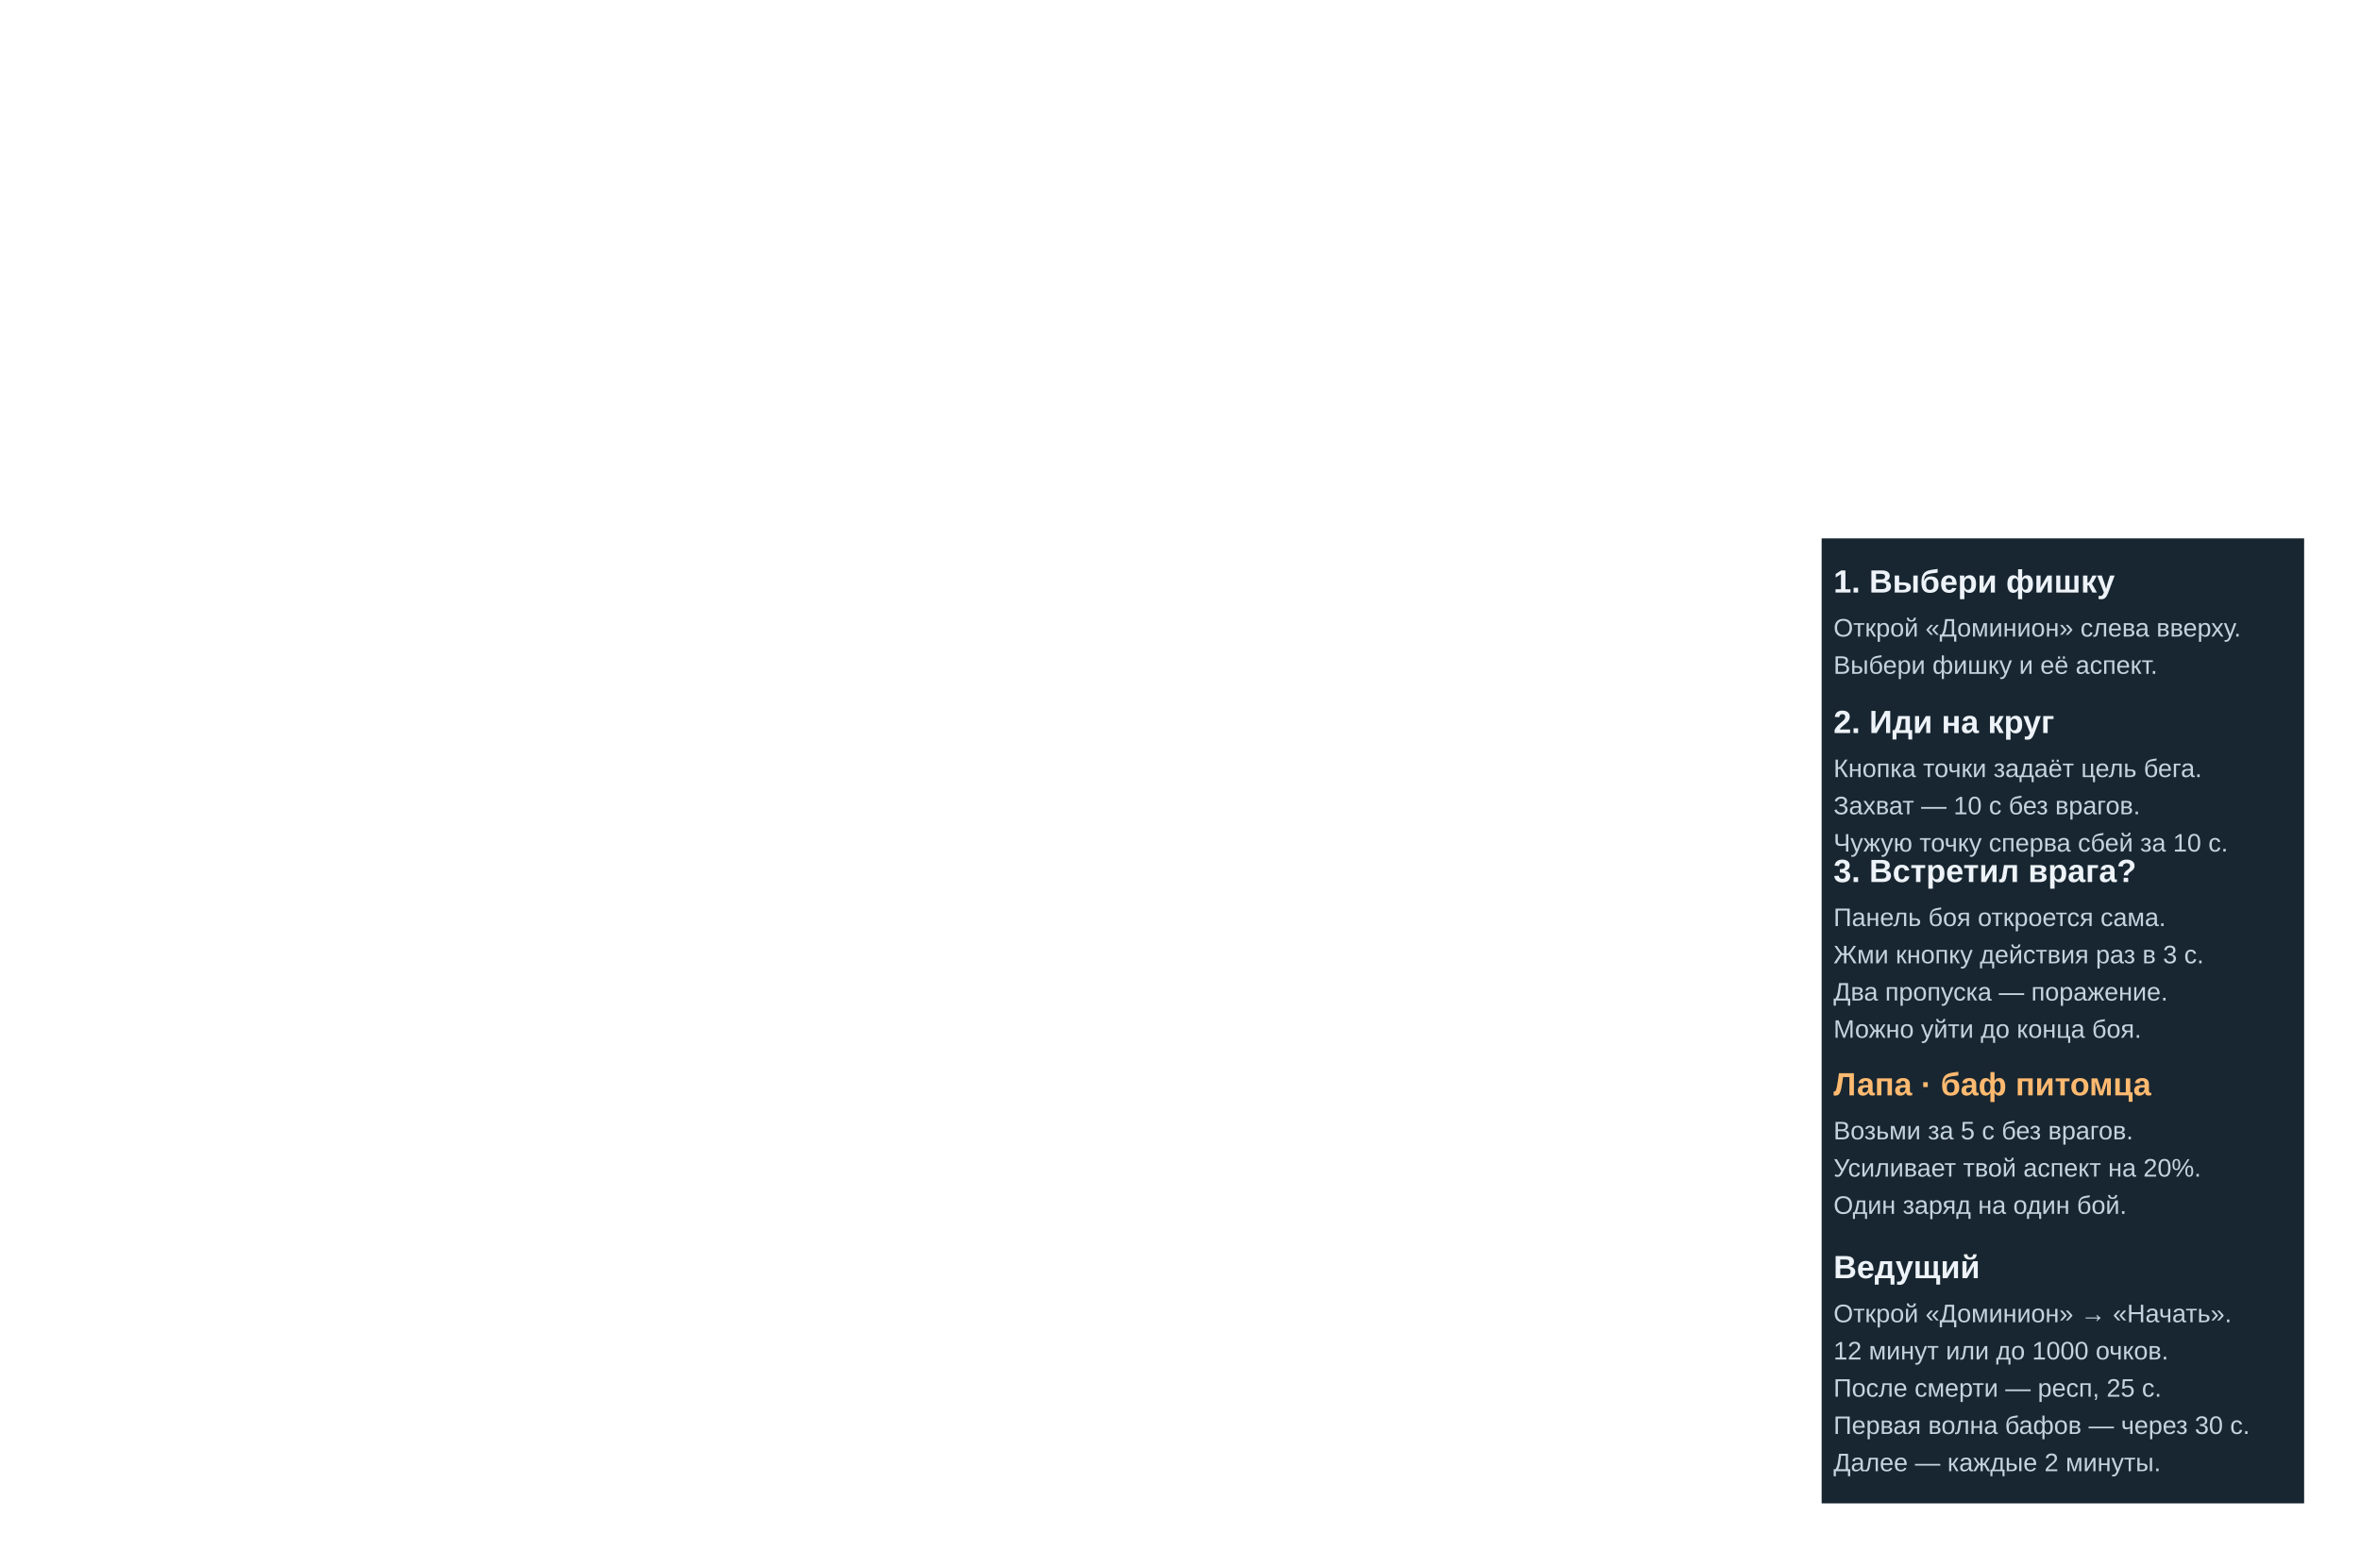
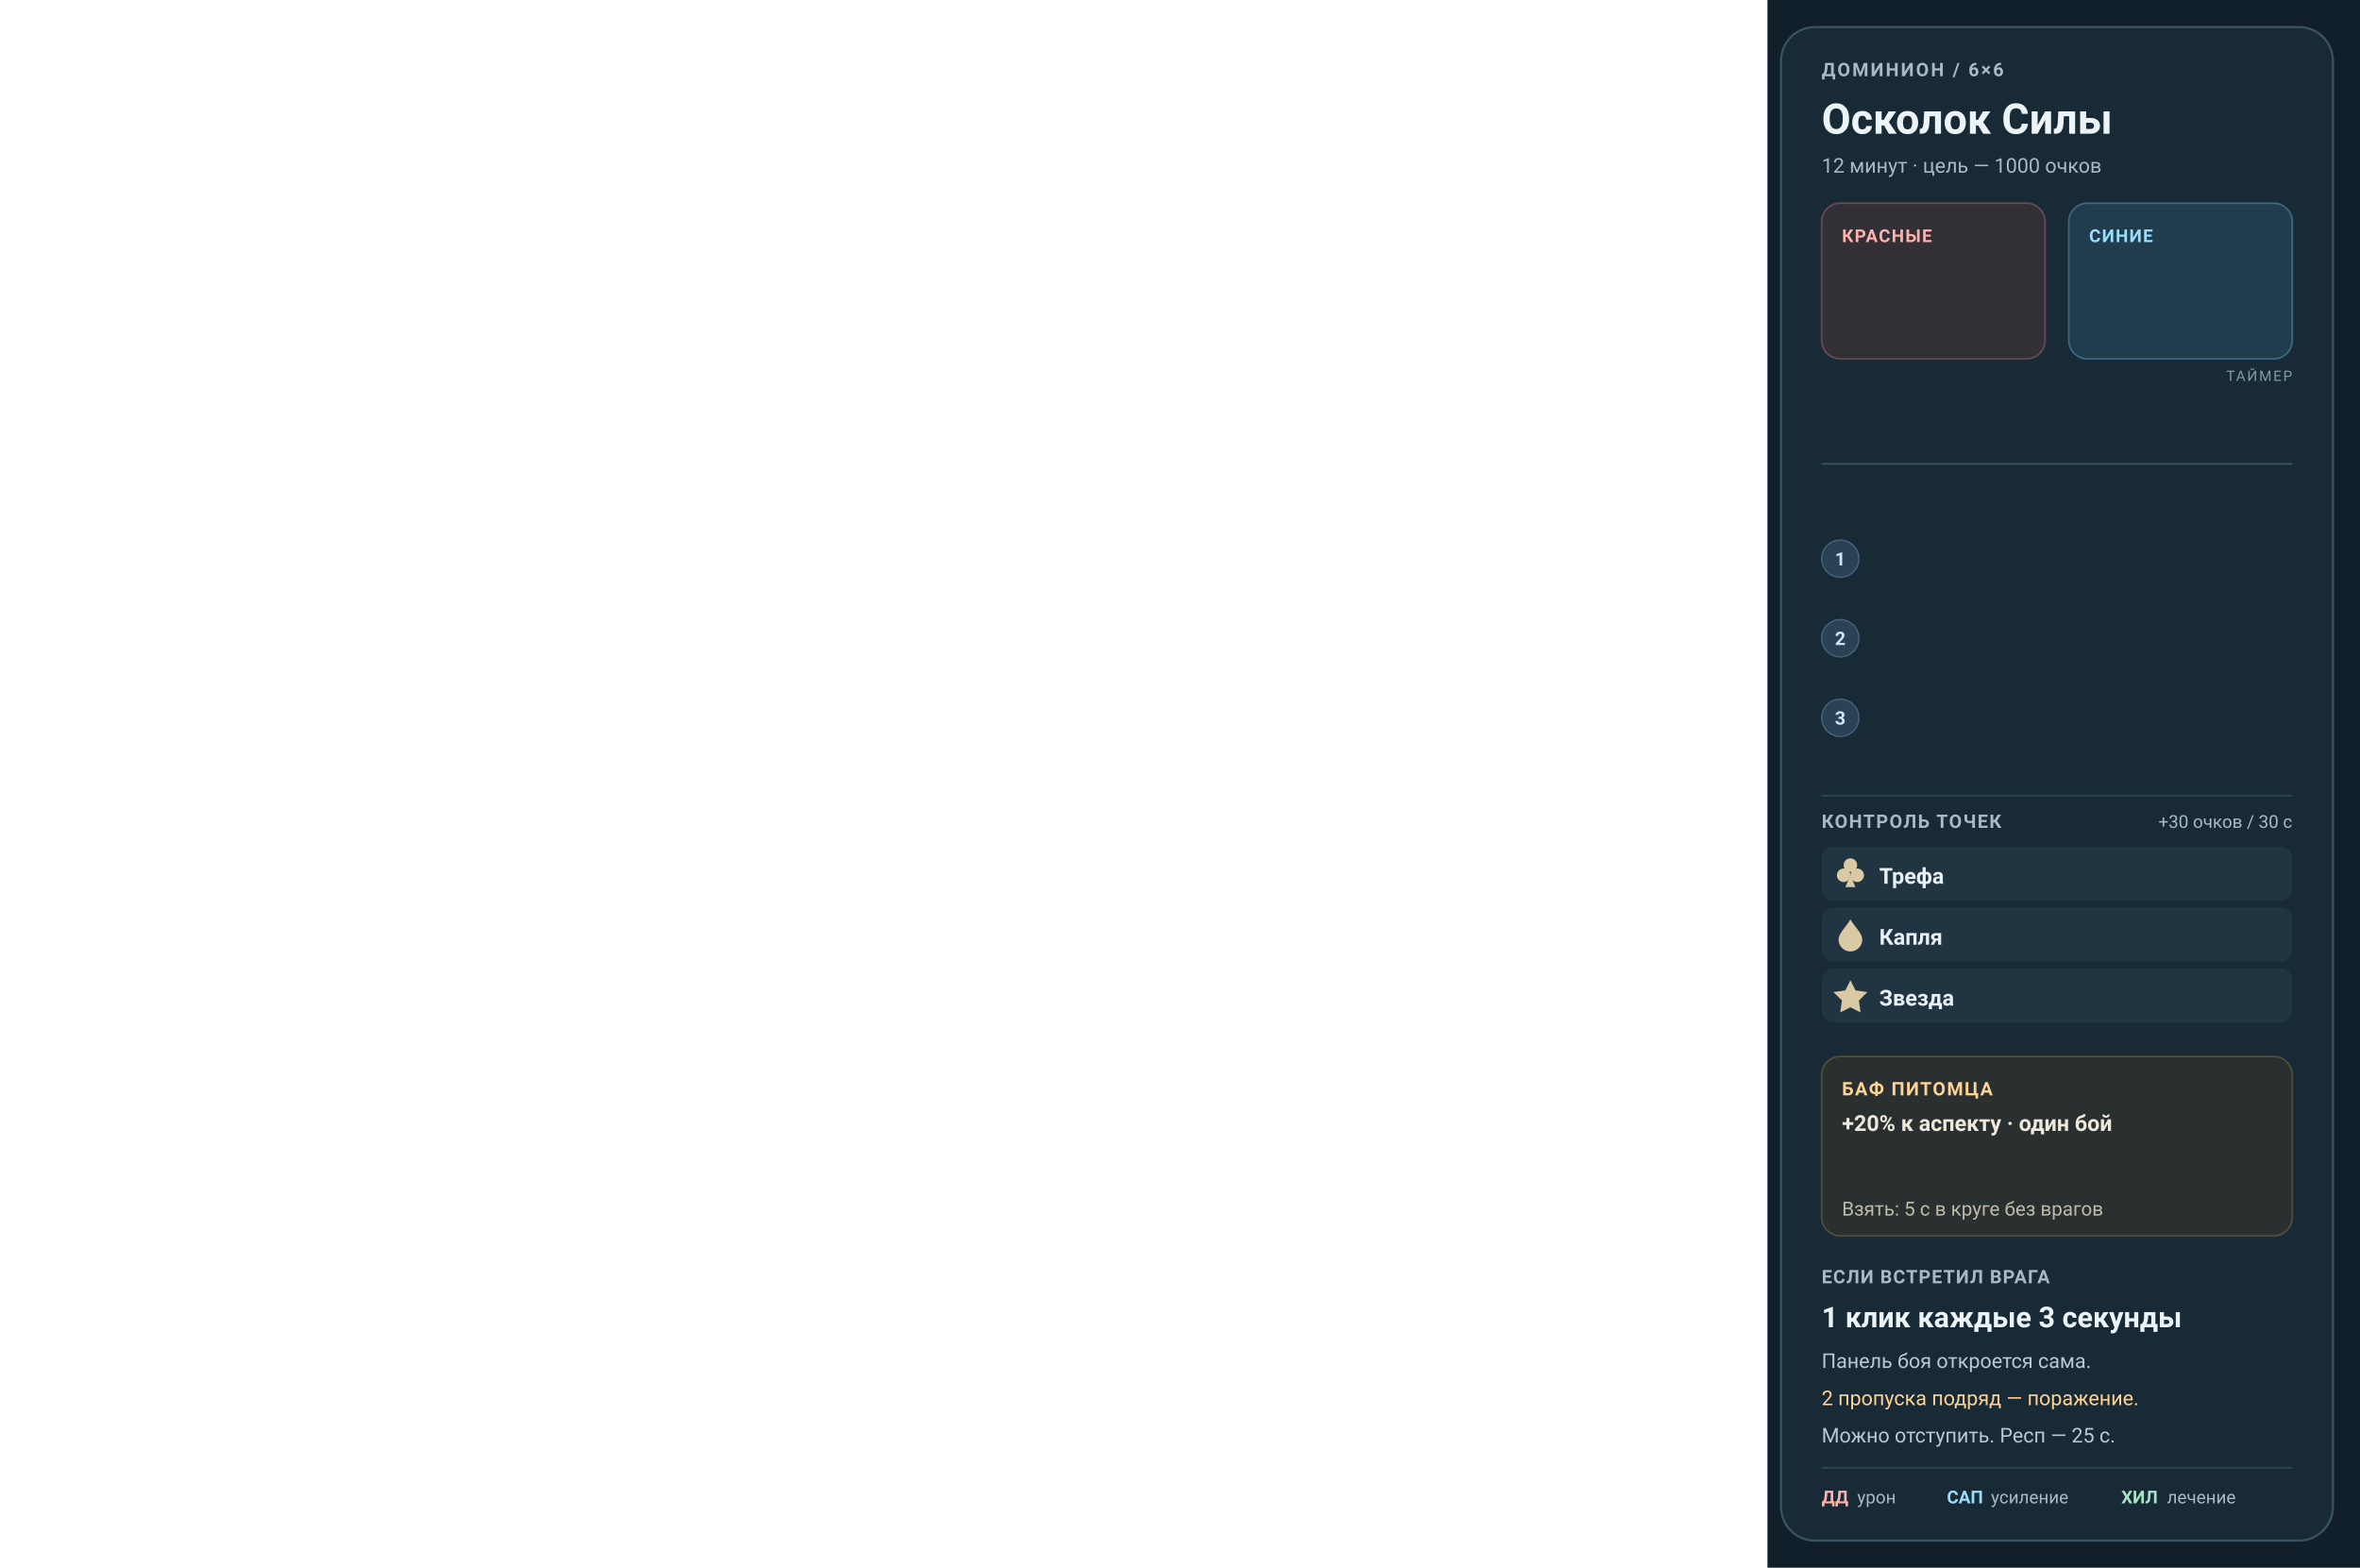
<svg xmlns="http://www.w3.org/2000/svg" width="1394" height="926" viewBox="0 0 1394 926">
-   <rect x="1076" y="318" width="285" height="570" fill="#182631" />
-   <g font-family="Segoe UI,Arial,sans-serif" font-size="15" fill="#c4d3dd">
-     <g font-size="19" font-weight="700" fill="#edf3f8">
-       <text x="1083" y="350">1. Выбери фишку</text>
-       <text x="1083" y="433">2. Иди на круг</text>
-       <text x="1083" y="521">3. Встретил врага?</text>
-       <text x="1083" y="755">Ведущий</text>
+   <rect x="1044" width="350" height="926" fill="#101f29" />
+   <rect x="1052" y="16" width="326" height="894" rx="20" fill="#172a36" stroke="#3a5260" stroke-width="1.3" />
+   <g font-family="Roboto,Arial,sans-serif">
+     <text x="1076" y="45" font-size="11" letter-spacing="1.2" font-weight="700" fill="#a8bac8">ДОМИНИОН / 6×6</text>
+     <text x="1076" y="79" font-size="25" font-weight="700" fill="#edf4f8">Осколок Силы</text>
+     <text x="1076" y="102" font-size="12" fill="#a8bac8">12 минут · цель — 1000 очков</text>
+     <rect x="1076" y="120" width="132" height="92" rx="11" fill="#332f37" stroke="#855d61" stroke-opacity=".65" />
+     <rect x="1222" y="120" width="132" height="92" rx="11" fill="#203c4d" stroke="#4e869e" stroke-opacity=".65" />
+     <text x="1088" y="143" font-size="10.5" font-weight="700" letter-spacing=".7" fill="#ffb0aa">КРАСНЫЕ</text>
+     <text x="1234" y="143" font-size="10.5" font-weight="700" letter-spacing=".7" fill="#9adeff">СИНИЕ</text>
+     <text x="1354" y="225" text-anchor="end" font-size="8.5" letter-spacing="1" fill="#829ba9">ТАЙМЕР</text>
+     <path d="M1076 274H1354" stroke="#3a5260" />
+     <g fill="#2a4253" stroke="#456377" stroke-width=".8">
+       <circle cx="1087" cy="330" r="11" />
+       <circle cx="1087" cy="377" r="11" />
+       <circle cx="1087" cy="424" r="11" />
    </g>
-     <text x="1083" y="376">Открой «Доминион» слева вверху.</text>
-     <text x="1083" y="398">Выбери фишку и её аспект.</text>
-     <text x="1083" y="459">Кнопка точки задаёт цель бега.</text>
-     <text x="1083" y="481">Захват — 10 с без врагов.</text>
-     <text x="1083" y="503">Чужую точку сперва сбей за 10 с.</text>
-     <text x="1083" y="547">Панель боя откроется сама.</text>
-     <text x="1083" y="569">Жми кнопку действия раз в 3 с.</text>
-     <text x="1083" y="591">Два пропуска — поражение.</text>
-     <text x="1083" y="613">Можно уйти до конца боя.</text>
-     <text x="1083" y="647" font-size="19" font-weight="700" fill="#ffba70">Лапа · баф питомца</text>
-     <text x="1083" y="673">Возьми за 5 с без врагов.</text>
-     <text x="1083" y="695">Усиливает твой аспект на 20%.</text>
-     <text x="1083" y="717">Один заряд на один бой.</text>
-     <text x="1083" y="781">Открой «Доминион» → «Начать».</text>
-     <text x="1083" y="803">12 минут или до 1000 очков.</text>
-     <text x="1083" y="825">После смерти — респ, 25 с.</text>
-     <text x="1083" y="847">Первая волна бафов — через 30 с.</text>
-     <text x="1083" y="869">Далее — каждые 2 минуты.</text>
+     <g text-anchor="middle" font-size="11" font-weight="700" fill="#d0e4f1">
+       <text x="1087" y="334">1</text>
+       <text x="1087" y="381">2</text>
+       <text x="1087" y="428">3</text>
+     </g>
+     <path d="M1076 470H1354" stroke="#3a5260" stroke-opacity=".65" />
+     <text x="1076" y="489" font-size="11" font-weight="700" letter-spacing=".8" fill="#a8bac8">КОНТРОЛЬ ТОЧЕК</text>
+     <text x="1354" y="489" text-anchor="end" font-size="10.5" fill="#a8bac8">+30 очков / 30 с</text>
+     <g fill="#203541">
+       <rect x="1076" y="500" width="278" height="32" rx="7" />
+       <rect x="1076" y="536" width="278" height="32" rx="7" />
+       <rect x="1076" y="572" width="278" height="32" rx="7" />
+     </g>
+     <g fill="#d9c9a5">
+       <circle cx="1093" cy="511" r="4" />
+       <circle cx="1089" cy="517" r="4" />
+       <circle cx="1097" cy="517" r="4" />
+       <path d="M1093 517L1090 524H1096Z" />
+       <path d="M1093 543C1091 547 1086 551 1086 555A7 7 0 0 0 1100 555C1100 551 1095 547 1093 543Z" />
+       <path d="M1093 579L1096 585L1103 586L1098 591L1099 598L1093 595L1087 598L1088 591L1083 586L1090 585Z" />
+     </g>
+     <g font-size="13" font-weight="650" fill="#e8f0f5">
+       <text x="1110" y="522">Трефа</text>
+       <text x="1110" y="558">Капля</text>
+       <text x="1110" y="594">Звезда</text>
+     </g>
+     <rect x="1076" y="624" width="278" height="106" rx="11" fill="#2a302f" stroke="#746342" stroke-opacity=".6" />
+     <text x="1088" y="647" font-size="11" font-weight="700" letter-spacing=".8" fill="#ffd296">БАФ ПИТОМЦА</text>
+     <text x="1088" y="668" font-size="13" font-weight="600" fill="#eee9dc">+20% к аспекту · один бой</text>
+     <text x="1088" y="718" font-size="11.5" fill="#bdbba9">Взять: 5 с в круге без врагов</text>
+     <text x="1076" y="758" font-size="11" font-weight="700" letter-spacing=".6" fill="#a8bac8">ЕСЛИ ВСТРЕТИЛ ВРАГА</text>
+     <text x="1076" y="784" font-size="17" font-weight="700" fill="#edf4f8">1 клик каждые 3 секунды</text>
+     <text x="1076" y="808" font-size="12" fill="#b9c9d5">Панель боя откроется сама.</text>
+     <text x="1076" y="830" font-size="12" fill="#ffd296">2 пропуска подряд — поражение.</text>
+     <text x="1076" y="852" font-size="12" fill="#b9c9d5">Можно отступить. Респ — 25 с.</text>
+     <path d="M1076 867H1354" stroke="#3a5260" stroke-opacity=".65" />
+     <g font-size="10.5">
+       <text x="1076" y="888" font-weight="700" fill="#ffb0aa">ДД</text>
+       <text x="1097" y="888" fill="#a8bac8">урон</text>
+       <text x="1150" y="888" font-weight="700" fill="#9adeff">САП</text>
+       <text x="1176" y="888" fill="#a8bac8">усиление</text>
+       <text x="1253" y="888" font-weight="700" fill="#a7e2c4">ХИЛ</text>
+       <text x="1280" y="888" fill="#a8bac8">лечение</text>
+     </g>
  </g>
</svg>
